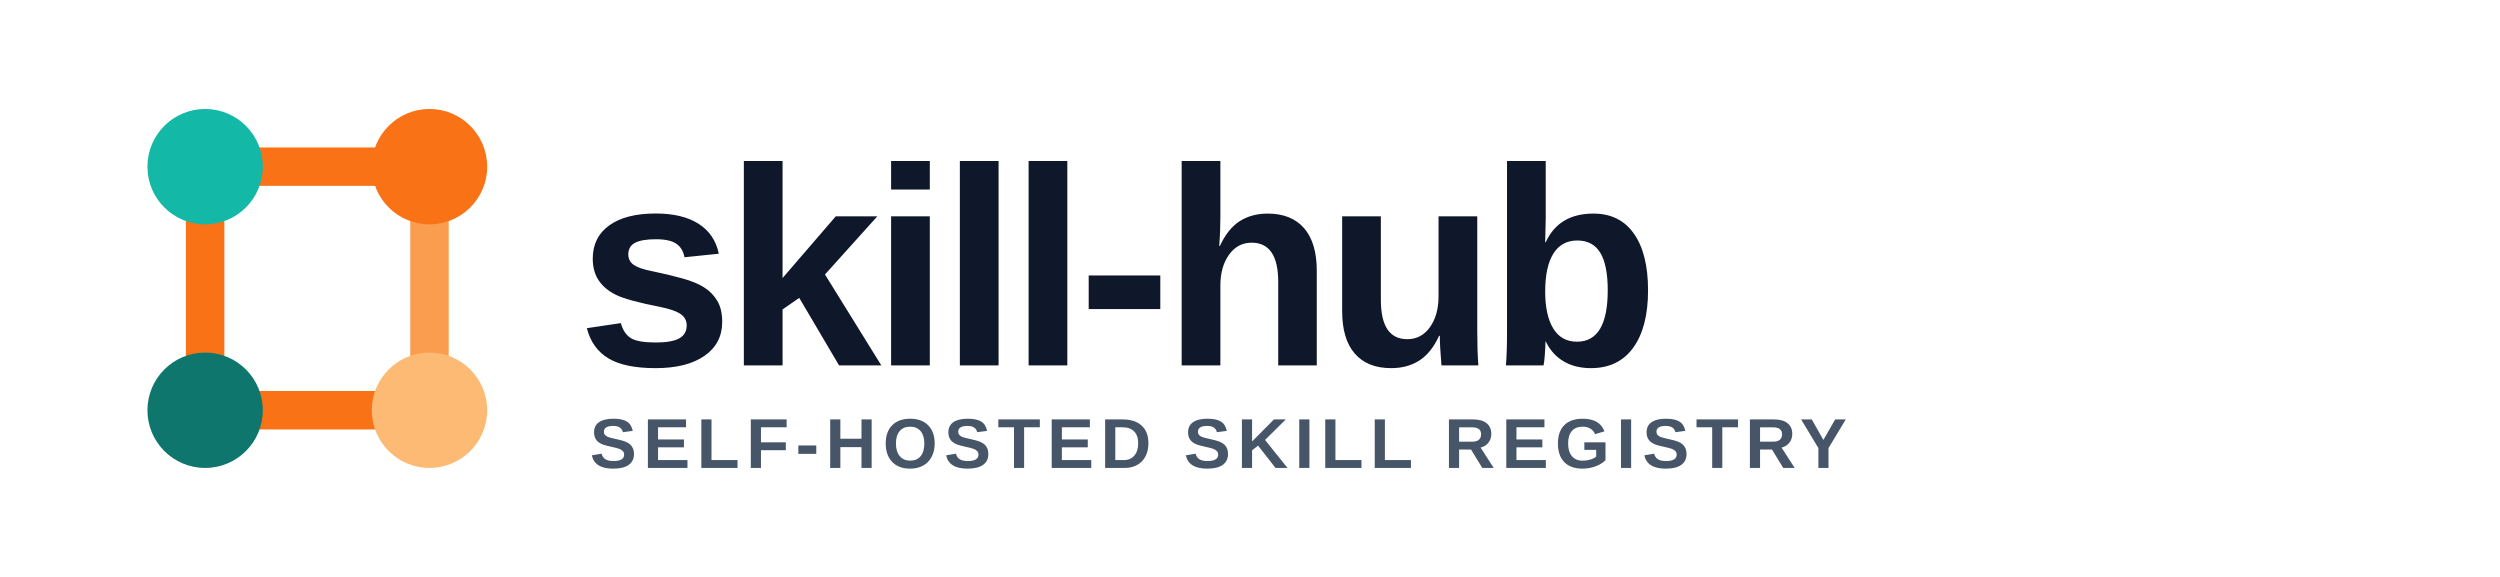
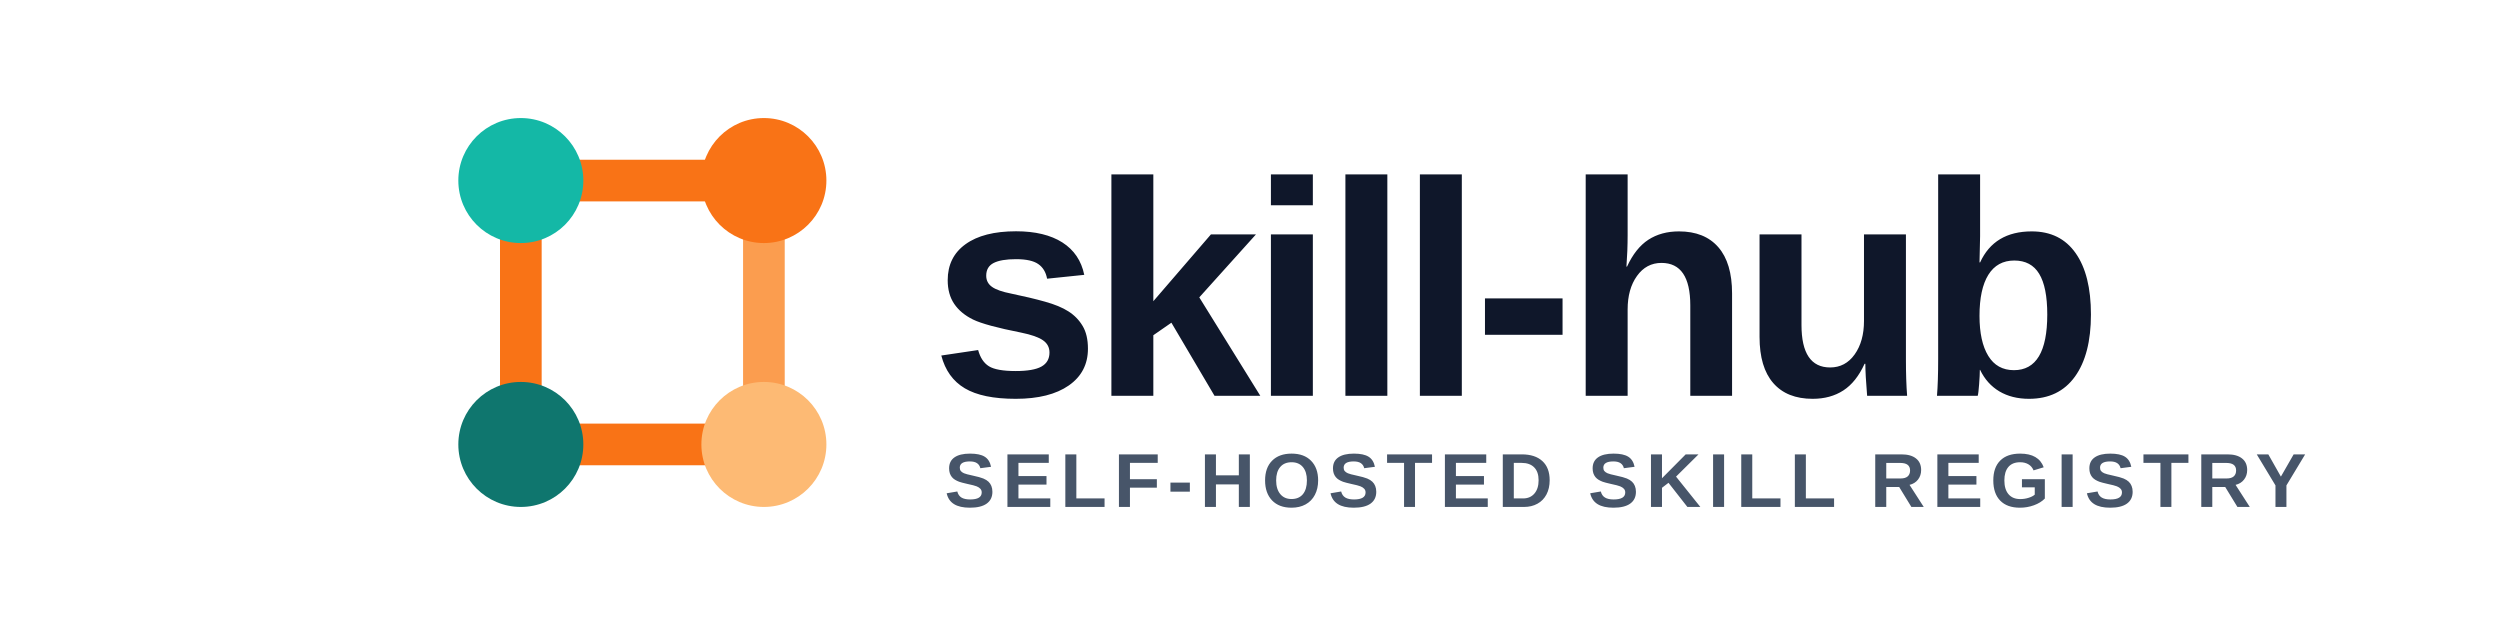
- <svg xmlns="http://www.w3.org/2000/svg" width="780" height="180" viewBox="0 0 780 180" fill="none">
-   <g transform="translate(18 18)">
+ <svg xmlns="http://www.w3.org/2000/svg" width="720" height="180" viewBox="0 0 720 180" fill="none">
+   <g transform="translate(104 18)">
    <path d="M46 34L46 110" stroke="#F97316" stroke-width="12" stroke-linecap="round" />
    <path d="M46 34L116 34" stroke="#F97316" stroke-width="12" stroke-linecap="round" />
    <path d="M46 110L116 110" stroke="#F97316" stroke-width="12" stroke-linecap="round" />
    <path d="M116 34L116 110" stroke="#FB923C" stroke-width="12" stroke-linecap="round" opacity="0.9" />
    <circle cx="46" cy="34" r="18" fill="#14B8A6" />
    <circle cx="46" cy="110" r="18" fill="#0F766E" />
    <circle cx="116" cy="34" r="18" fill="#F97316" />
    <circle cx="116" cy="110" r="18" fill="#FDBA74" />
  </g>
-   <text x="180" y="114" fill="#0F172A" font-family="Arial, Helvetica, sans-serif" font-size="88" font-weight="700" letter-spacing="-3">skill-hub</text>
-   <text x="184" y="146" fill="#475569" font-family="Arial, Helvetica, sans-serif" font-size="22" font-weight="600" letter-spacing="2">SELF-HOSTED SKILL REGISTRY</text>
+   <text x="268" y="114" fill="#0F172A" font-family="Arial, Helvetica, sans-serif" font-size="88" font-weight="700" letter-spacing="-3">skill-hub</text>
+   <text x="272" y="146" fill="#475569" font-family="Arial, Helvetica, sans-serif" font-size="22" font-weight="600" letter-spacing="2">SELF-HOSTED SKILL REGISTRY</text>
</svg>
